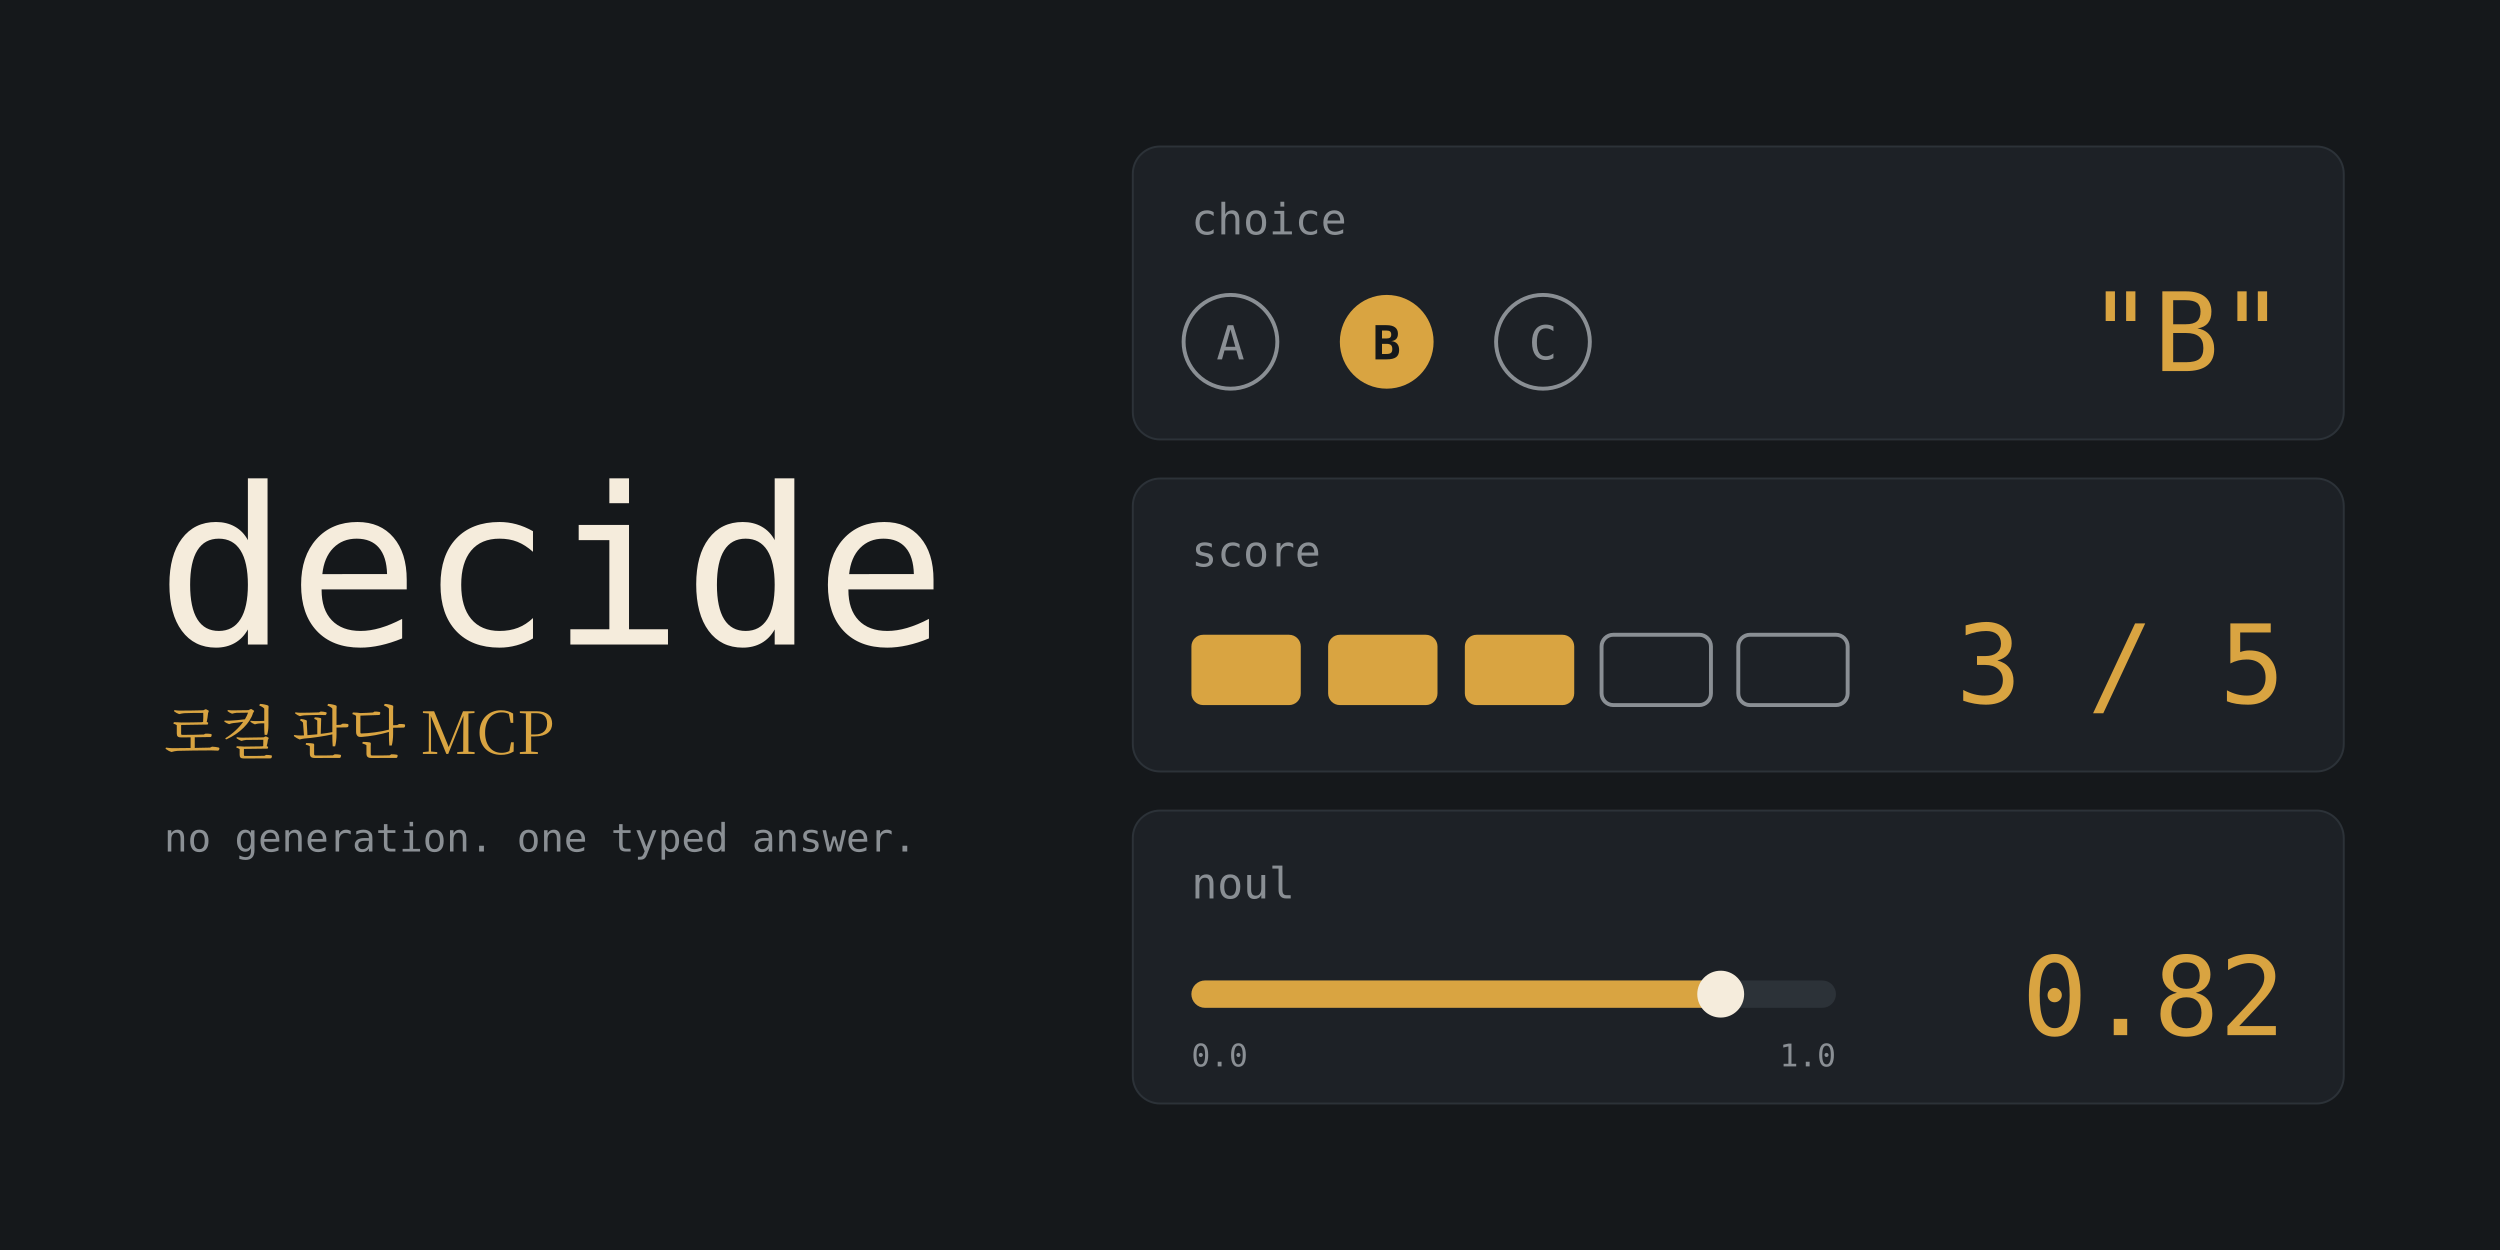
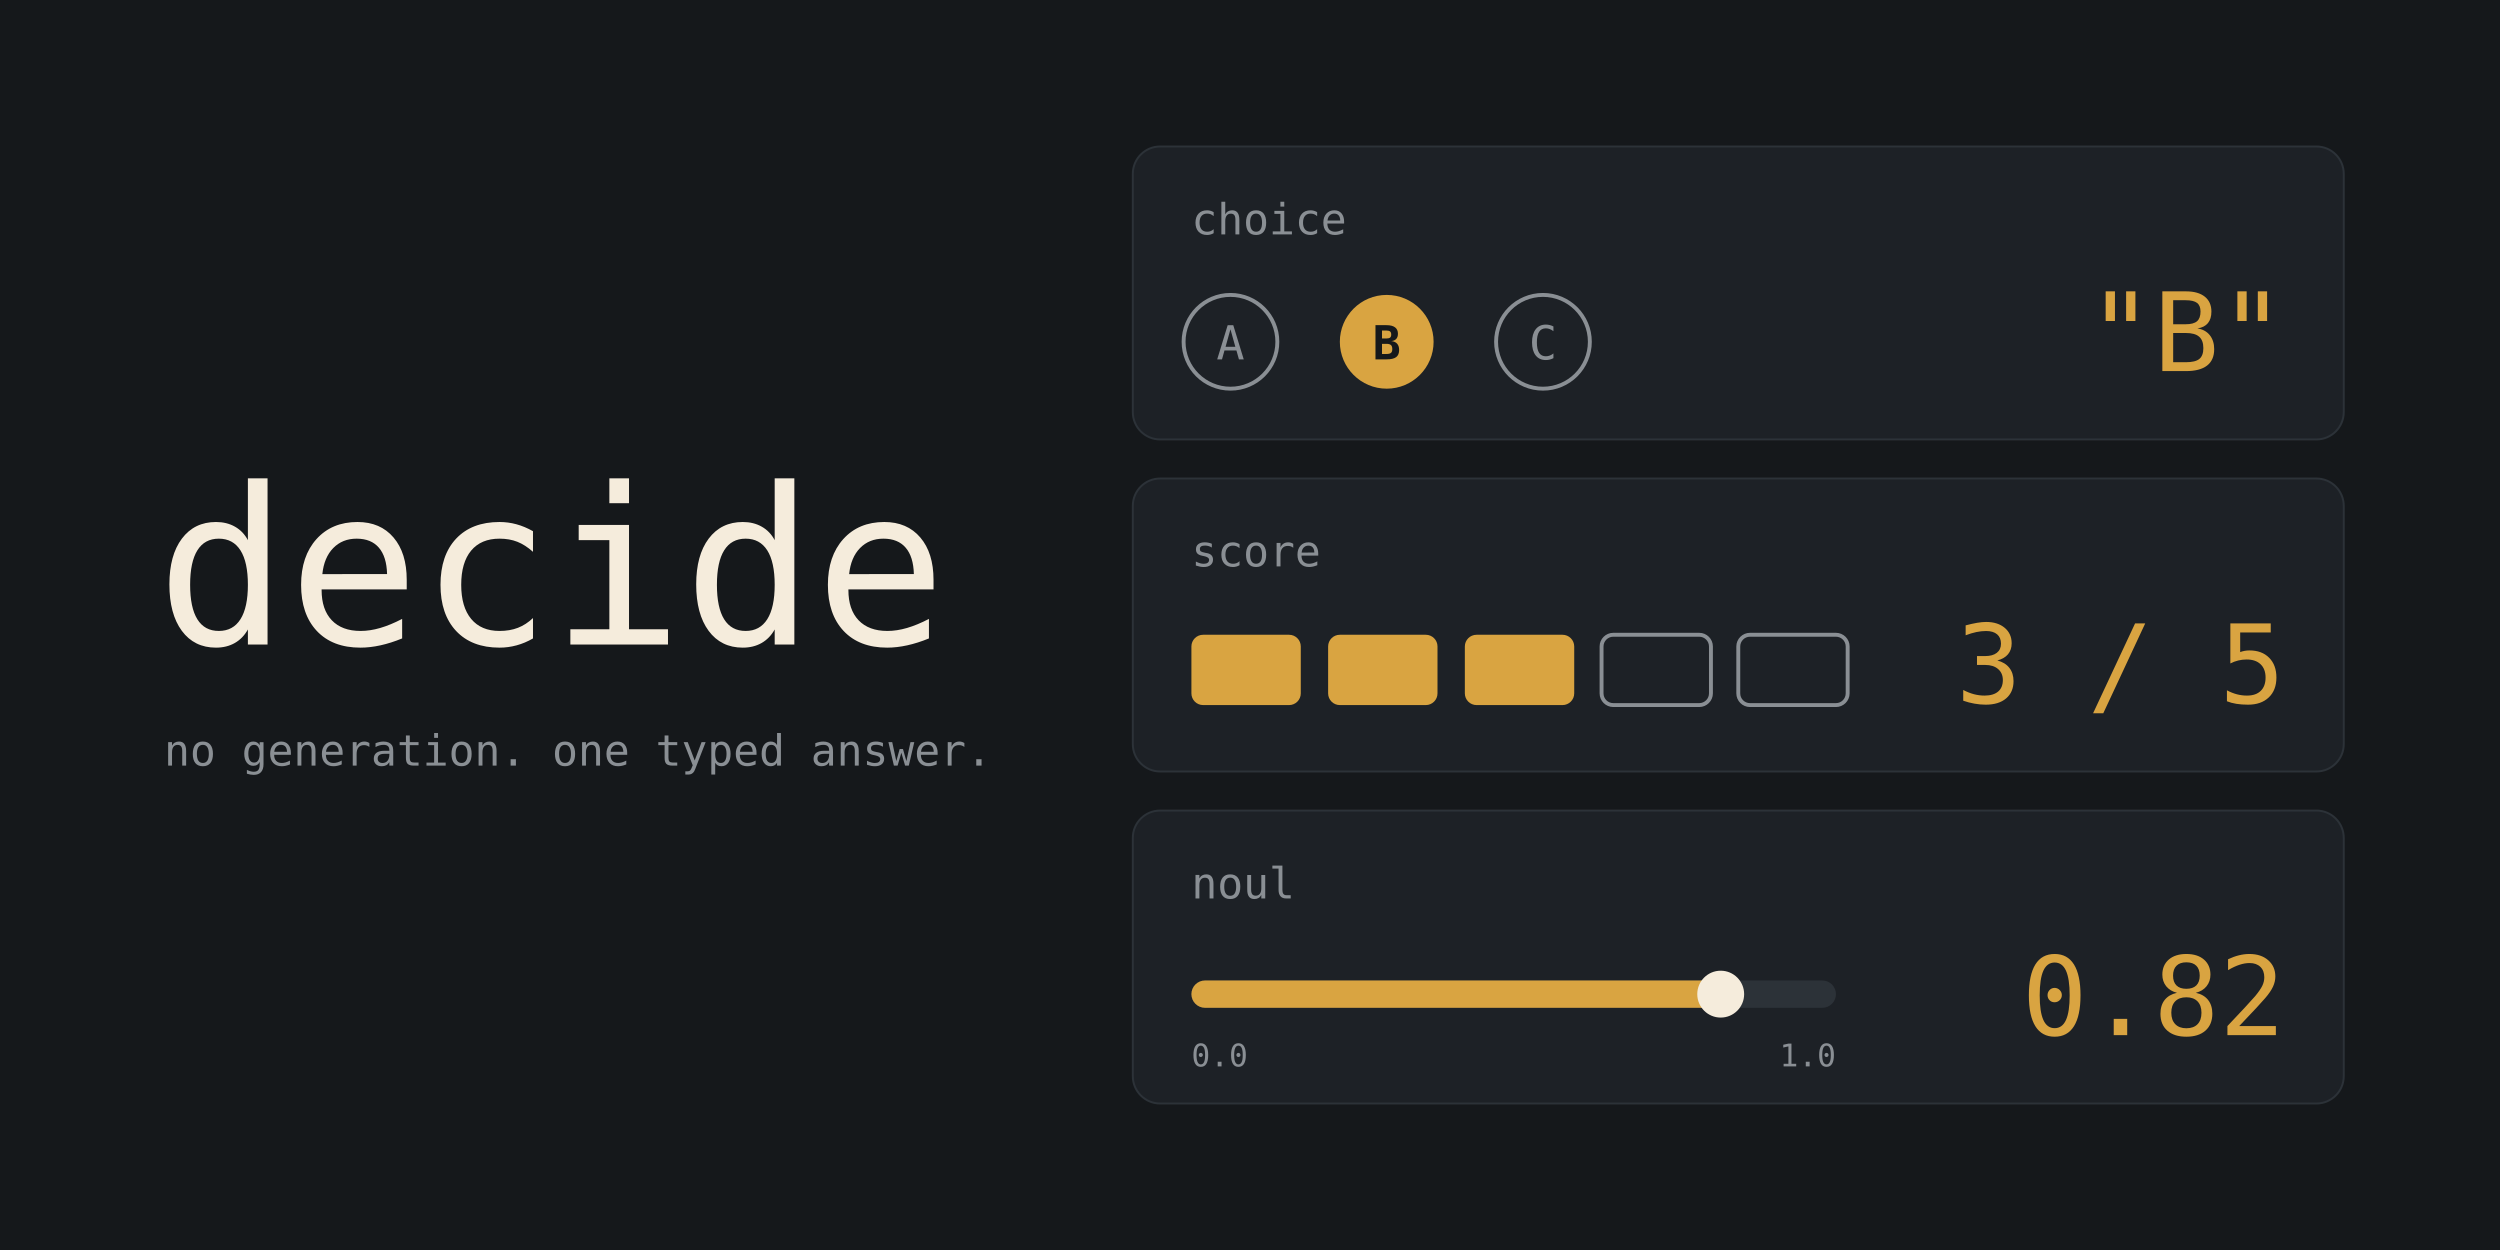
<svg xmlns="http://www.w3.org/2000/svg" width="1280" height="640" viewBox="0 0 1280 640" role="img" aria-label="decide 배너. choice는 B, score는 3/5, noul은 0.82를 돌려준다.">
  <style>
    .mono { font-family: "Berkeley Mono", "SF Mono", Menlo, monospace; }
-     .ko { font-family: "Noto Serif CJK KR", "Apple SD Gothic Neo", serif; }
    .label { font-size: 22px; fill: #8a8f94; }
    .val { font-size: 56px; fill: #d9a441; text-anchor: end; }
  </style>
  <rect width="1280" height="640" fill="#15181b" />
  <text x="80" y="330" class="mono" font-size="112" fill="#f5ecdc">decide</text>
-   <text x="84" y="386" class="ko" font-size="30" fill="#d9a441">로컬 판단 MCP</text>
-   <text x="84" y="436" class="mono" font-size="20" fill="#8a8f94">no generation. one typed answer.</text>
+   <text x="84" y="392" class="mono" font-size="22" fill="#8a8f94">no generation. one typed answer.</text>
  <g id="choice">
    <rect x="580" y="75" width="620" height="150" rx="14" fill="#1d2126" stroke="#2c3238" />
    <text x="610" y="120" class="mono label">choice</text>
    <g class="mono" font-size="24" text-anchor="middle">
      <circle cx="630" cy="175" r="24" fill="none" stroke="#8a8f94" stroke-width="2" />
      <text x="630" y="184" fill="#8a8f94">A</text>
      <circle cx="710" cy="175" r="24" fill="#d9a441" />
      <text x="710" y="184" fill="#15181b" font-weight="bold">B</text>
      <circle cx="790" cy="175" r="24" fill="none" stroke="#8a8f94" stroke-width="2" />
      <text x="790" y="184" fill="#8a8f94">C</text>
    </g>
    <text x="1170" y="190" class="mono val">"B"</text>
  </g>
  <g id="score">
    <rect x="580" y="245" width="620" height="150" rx="14" fill="#1d2126" stroke="#2c3238" />
    <text x="610" y="290" class="mono label">score</text>
    <rect x="610" y="325" width="56" height="36" rx="6" fill="#d9a441" />
    <rect x="680" y="325" width="56" height="36" rx="6" fill="#d9a441" />
    <rect x="750" y="325" width="56" height="36" rx="6" fill="#d9a441" />
    <rect x="820" y="325" width="56" height="36" rx="6" fill="none" stroke="#8a8f94" stroke-width="2" />
    <rect x="890" y="325" width="56" height="36" rx="6" fill="none" stroke="#8a8f94" stroke-width="2" />
    <text x="1170" y="360" class="mono val">3 / 5</text>
  </g>
  <g id="noul">
    <rect x="580" y="415" width="620" height="150" rx="14" fill="#1d2126" stroke="#2c3238" />
    <text x="610" y="460" class="mono label">noul</text>
    <rect x="610" y="502" width="330" height="14" rx="7" fill="#2c3238" />
    <rect x="610" y="502" width="271" height="14" rx="7" fill="#d9a441" />
    <circle cx="881" cy="509" r="12" fill="#f5ecdc" />
    <text x="610" y="546" class="mono" font-size="16" fill="#8a8f94">0.0</text>
    <text x="940" y="546" class="mono" font-size="16" fill="#8a8f94" text-anchor="end">1.0</text>
    <text x="1170" y="530" class="mono val">0.82</text>
  </g>
</svg>
